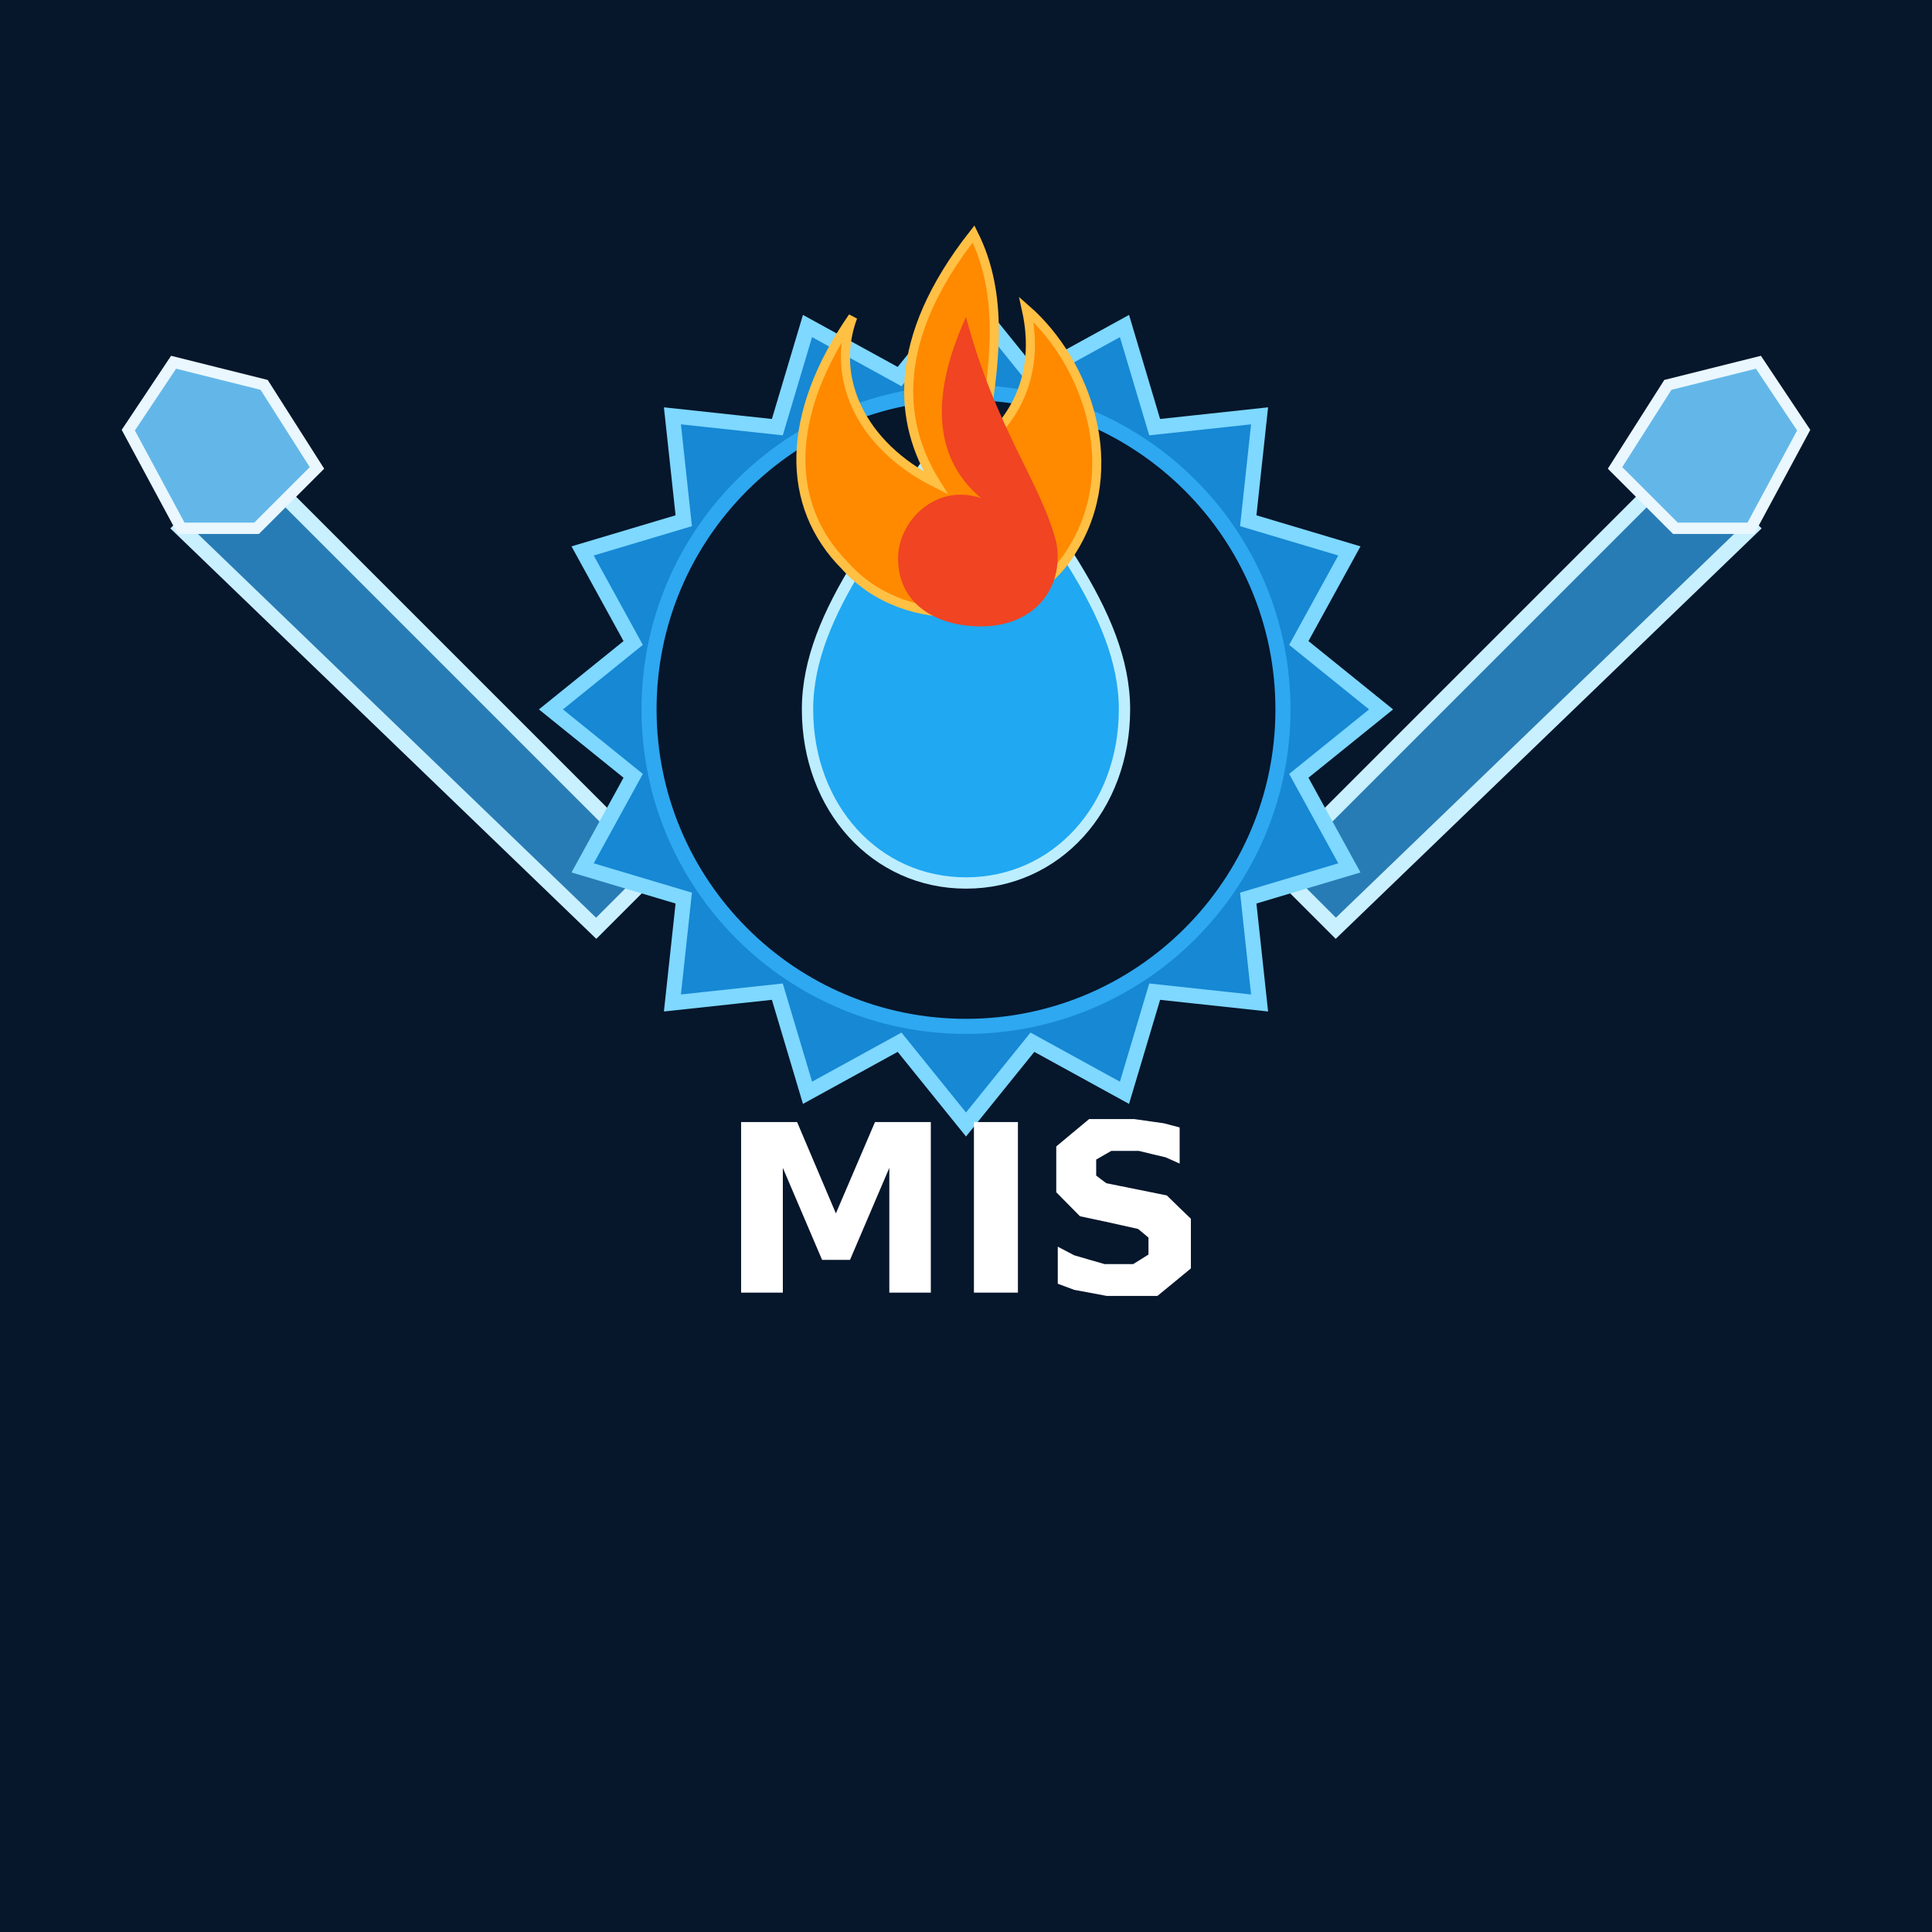
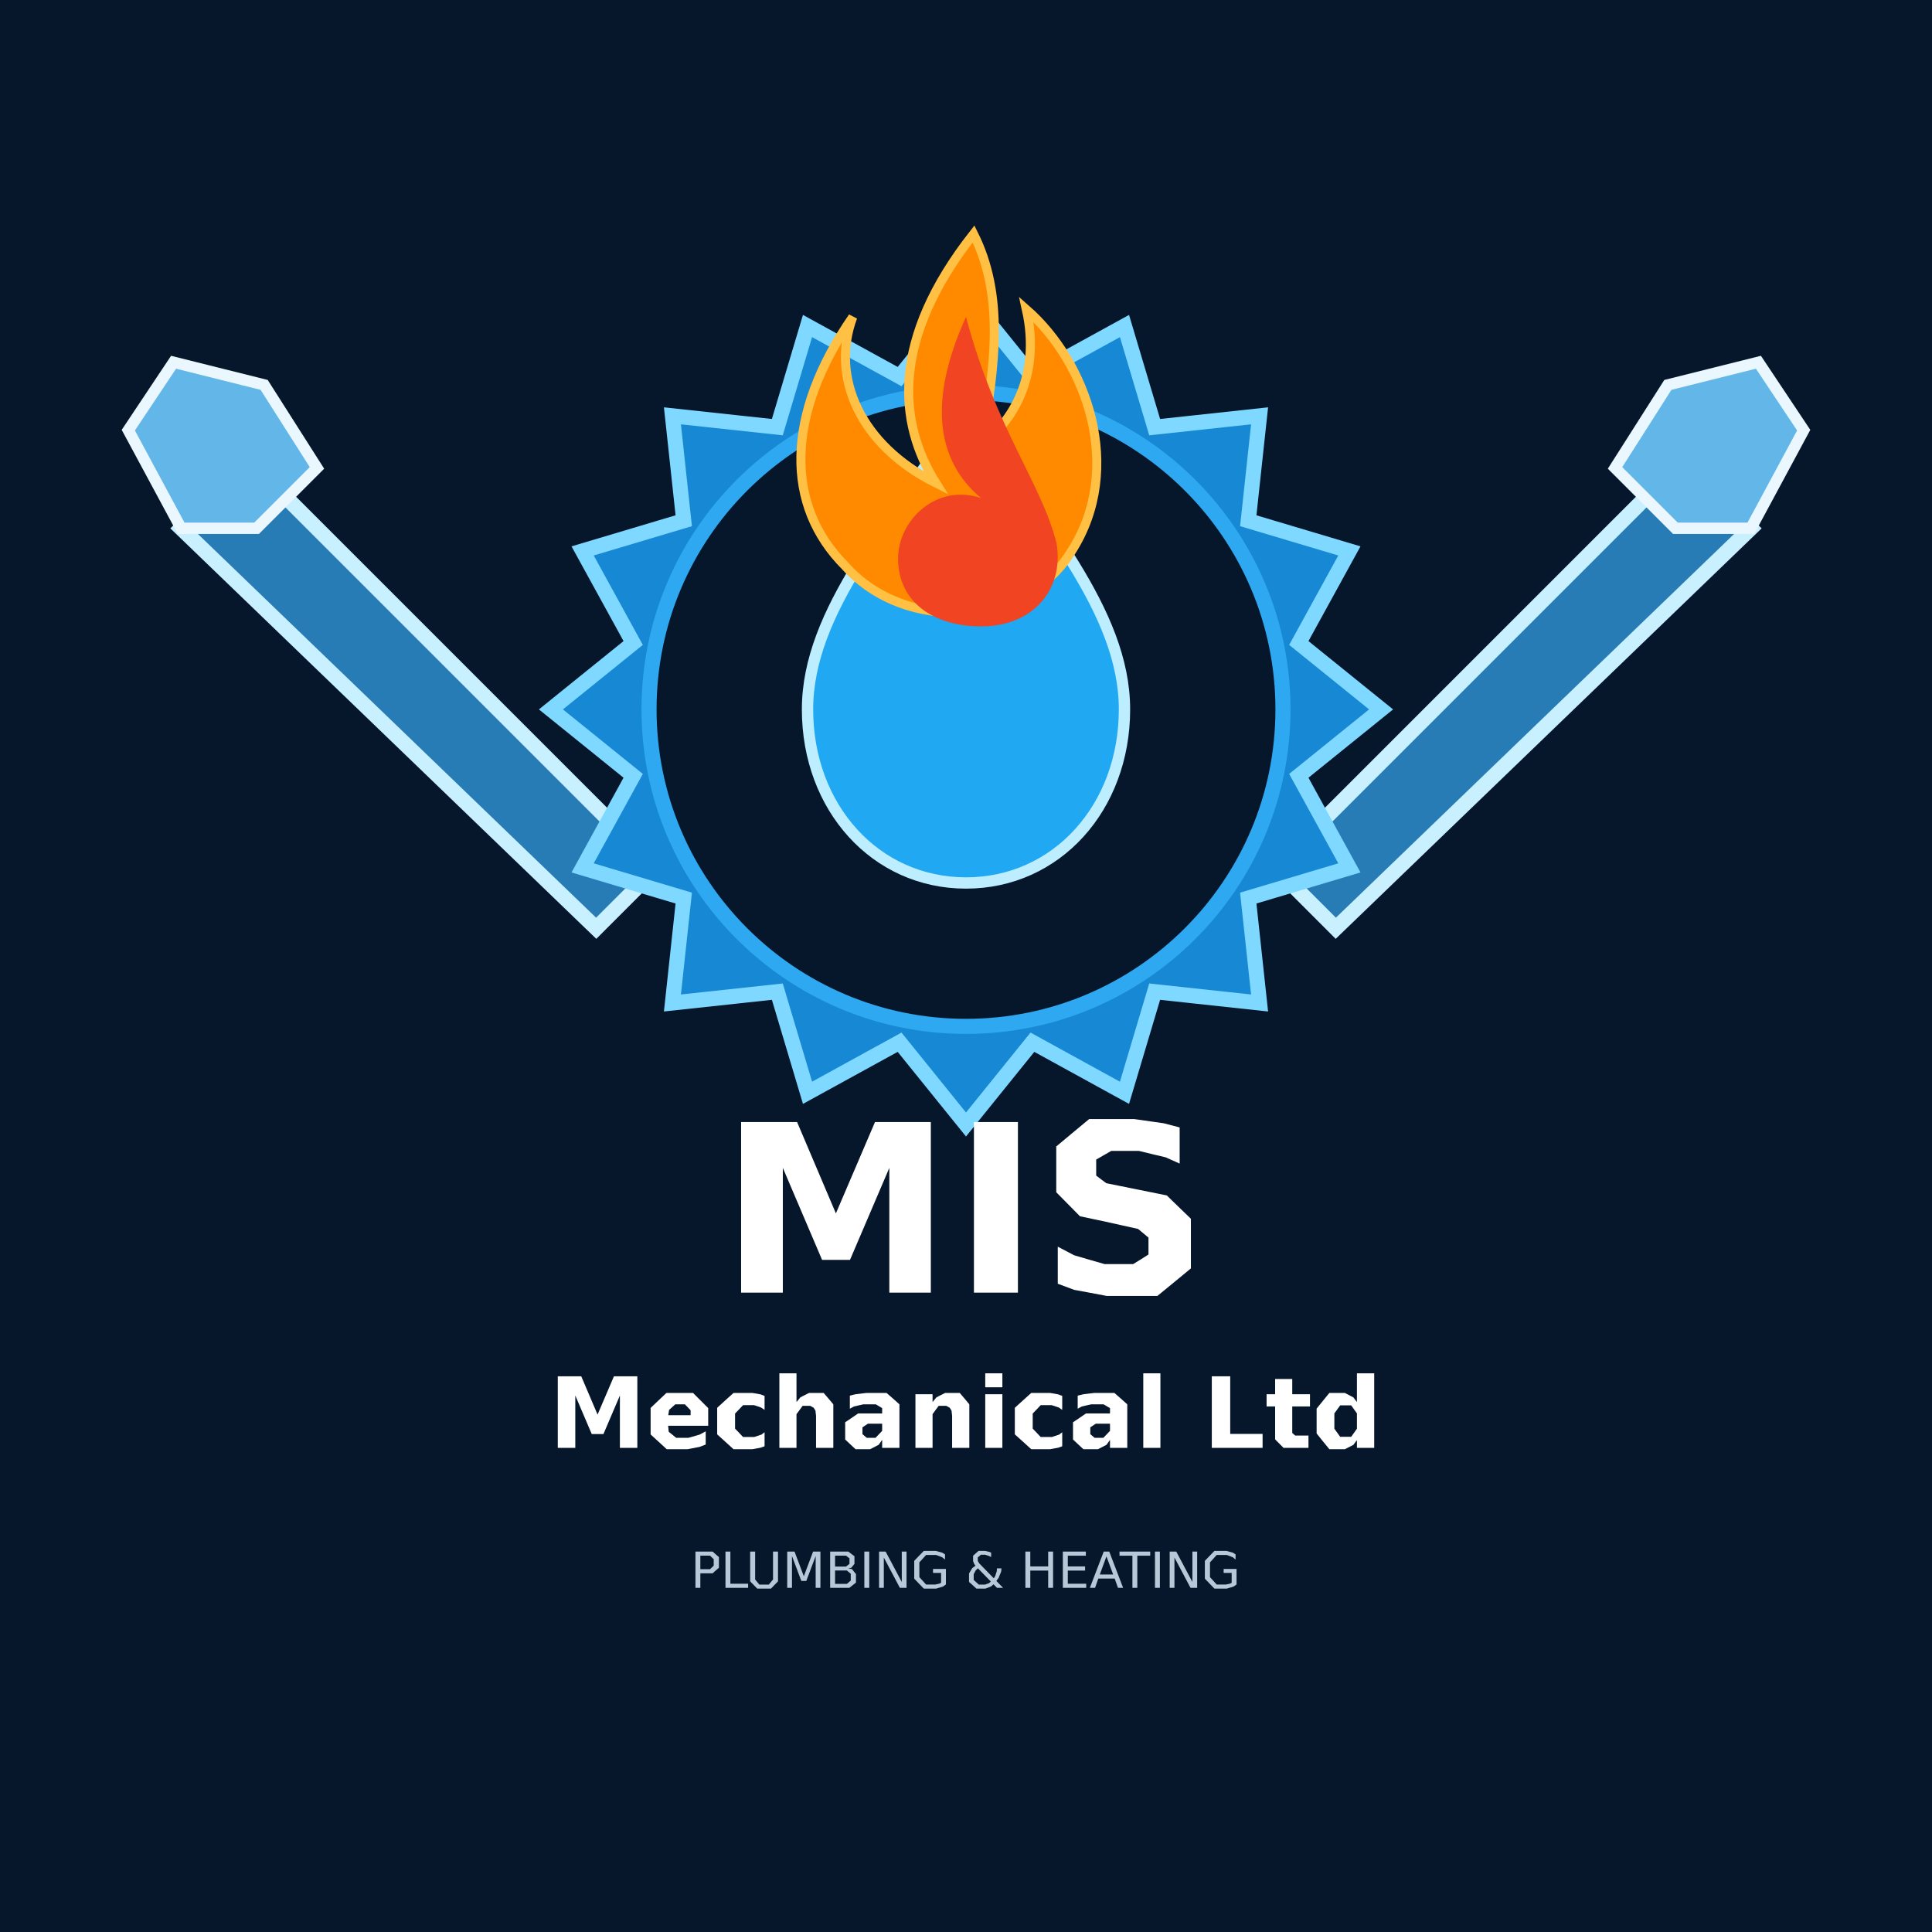
<svg xmlns="http://www.w3.org/2000/svg" version="1.2" baseProfile="tiny-ps" width="256" height="256" viewBox="0 0 256 256">
  <rect width="256" height="256" fill="#06162B" />
  <path fill="#287CB5" stroke="#C9F0FF" stroke-width="2" d="M24 70 L33 61 L87 115 L79 123 Z" />
  <path fill="#63B7E8" stroke="#EAF7FF" stroke-width="1.5" d="M24 70 L17 57 L23 48 L35 51 L42 62 L34 70 Z" />
  <path fill="#287CB5" stroke="#C9F0FF" stroke-width="2" d="M232 70 L223 61 L169 115 L177 123 Z" />
  <path fill="#63B7E8" stroke="#EAF7FF" stroke-width="1.5" d="M232 70 L239 57 L233 48 L221 51 L214 62 L222 70 Z" />
  <path fill="#1688D4" stroke="#7ED8FF" stroke-width="2" d="M 128.0,39.0 136.8,49.9 149.0,43.2 153.0,56.6 166.9,55.1 165.4,69.0 178.8,73.0 172.1,85.2 183.0,94.0 172.1,102.8 178.8,115.0 165.4,119.0 166.9,132.9 153.0,131.4 149.0,144.8 136.8,138.1 128.0,149.0 119.2,138.1 107.0,144.8 103.0,131.4 89.1,132.9 90.6,119.0 77.2,115.0 83.9,102.8 73.0,94.0 83.9,85.2 77.2,73.0 90.6,69.0 89.1,55.1 103.0,56.6 107.0,43.2 119.2,49.9 Z" />
  <circle cx="128" cy="94" r="42" fill="#06162B" stroke="#2EA8F0" stroke-width="2" />
  <path fill="#20A8F2" stroke="#BCEEFF" stroke-width="1.5" d="M128 54 C118 69 107 81 107 94 C107 107 116 117 128 117 C140 117 149 107 149 94 C149 81 138 69 128 54 Z" />
  <path fill="#FF8A00" stroke="#FFC044" stroke-width="1.2" d="M129 31 C118 45 119 56 124 64 C114 59 110 50 113 42 C104 55 104 67 112 75 C120 84 136 83 142 73 C149 62 144 48 136 41 C138 50 134 56 130 59 C132 48 133 39 129 31 Z" />
  <path fill="#F04422" d="M128 42 C123 53 124 61 130 66 C124 64 119 69 119 74 C119 80 124 83 130 83 C137 83 141 78 140 72 C138 64 132 57 128 42 Z" />
  <path fill="#FFFFFF" d="M 98.20,148.68 L 105.62,148.68 L 110.76,160.78 L 115.94,148.68 L 123.34,148.68 L 123.34,171.28 L 117.84,171.28 L 117.84,154.75 L 112.63,166.94 L 108.93,166.94 L 103.73,154.75 L 103.73,171.28 L 98.20,171.28 L 98.20,148.68 Z M 129.05,148.68 L 134.88,148.68 L 134.88,171.28 L 129.05,171.28 L 129.05,148.68 Z M 156.31,149.39 L 156.31,154.18 L 154.45,153.35 L 152.68,152.93 L 150.91,152.50 L 149.33,152.50 L 147.25,152.50 L 146.24,153.08 L 145.25,153.65 L 145.25,154.86 L 145.25,155.77 L 145.92,156.28 L 146.59,156.78 L 148.37,157.14 L 150.85,157.64 L 154.61,158.40 L 156.20,159.95 L 157.80,161.49 L 157.80,164.34 L 157.80,168.07 L 155.58,169.90 L 153.36,171.72 L 148.80,171.72 L 146.66,171.72 L 144.49,171.31 L 142.33,170.91 L 140.16,170.10 L 140.16,165.19 L 142.33,166.33 L 144.35,166.92 L 146.37,167.50 L 148.24,167.50 L 150.15,167.50 L 151.17,166.87 L 152.18,166.23 L 152.18,165.04 L 152.18,163.99 L 151.49,163.41 L 150.80,162.84 L 148.74,162.38 L 146.49,161.88 L 143.10,161.16 L 141.53,159.57 L 139.96,157.98 L 139.96,155.28 L 139.96,151.91 L 142.14,150.09 L 144.32,148.28 L 148.41,148.28 L 150.27,148.28 L 152.24,148.56 L 154.21,148.84 L 156.31,149.39 Z" />
+   <path fill="#FFFFFF" d="M 73.91,182.37 L 77.02,182.37 L 79.18,187.44 L 81.35,182.37 L 84.45,182.37 L 84.45,191.85 L 82.14,191.85 L 82.14,184.91 L 79.96,190.02 L 78.41,190.02 L 76.23,184.91 L 76.23,191.85 L 73.91,191.85 L 73.91,182.37 Z M 93.84,188.27 L 93.84,188.92 L 88.53,188.92 L 88.61,189.72 L 89.11,190.12 L 89.60,190.52 L 90.49,190.52 L 91.21,190.52 L 91.96,190.31 L 92.71,190.09 L 93.51,189.66 L 93.51,191.41 L 92.70,191.72 L 91.89,191.88 L 91.09,192.03 L 90.28,192.03 L 88.35,192.03 L 87.28,191.05 L 86.21,190.07 L 86.21,188.30 L 86.21,186.56 L 87.26,185.56 L 88.31,184.57 L 90.16,184.57 L 91.83,184.57 L 92.84,185.58 L 93.84,186.58 L 93.84,188.27 Z M 91.51,187.52 L 91.51,186.87 L 91.13,186.47 L 90.75,186.08 L 90.14,186.08 L 89.48,186.08 L 89.07,186.45 L 88.66,186.82 L 88.55,187.52 L 91.51,187.52 Z M 101.31,184.96 L 101.31,186.81 L 100.84,186.50 L 100.38,186.34 L 99.91,186.19 L 99.41,186.19 L 98.46,186.19 L 97.93,186.75 L 97.40,187.30 L 97.40,188.30 L 97.40,189.30 L 97.93,189.85 L 98.46,190.41 L 99.41,190.41 L 99.94,190.41 L 100.42,190.25 L 100.90,190.09 L 101.31,189.78 L 101.31,191.64 L 100.77,191.83 L 100.23,191.93 L 99.68,192.03 L 99.12,192.03 L 97.20,192.03 L 96.11,191.04 L 95.03,190.06 L 95.03,188.30 L 95.03,186.54 L 96.11,185.55 L 97.20,184.57 L 99.12,184.57 L 99.68,184.57 L 100.23,184.66 L 100.77,184.76 L 101.31,184.96 Z M 110.42,187.52 L 110.42,191.85 L 108.13,191.85 L 108.13,191.14 L 108.13,188.55 L 108.13,187.61 L 108.09,187.26 L 108.05,186.91 L 107.95,186.75 L 107.81,186.53 L 107.58,186.40 L 107.36,186.28 L 107.06,186.28 L 106.35,186.28 L 105.95,186.83 L 105.54,187.38 L 105.54,188.35 L 105.54,191.85 L 103.27,191.85 L 103.27,181.97 L 105.54,181.97 L 105.54,185.78 L 106.05,185.16 L 106.63,184.86 L 107.21,184.57 L 107.91,184.57 L 109.14,184.57 L 109.78,185.32 L 110.42,186.08 L 110.42,187.52 Z M 115.71,188.65 L 115.00,188.65 L 114.64,188.89 L 114.28,189.13 L 114.28,189.60 L 114.28,190.03 L 114.57,190.28 L 114.86,190.52 L 115.37,190.52 L 116.01,190.52 L 116.45,190.06 L 116.89,189.60 L 116.89,188.91 L 116.89,188.65 L 115.71,188.65 Z M 119.18,187.79 L 119.18,191.85 L 116.89,191.85 L 116.89,190.79 L 116.43,191.44 L 115.86,191.74 L 115.29,192.03 L 114.47,192.03 L 113.37,192.03 L 112.68,191.39 L 111.99,190.74 L 111.99,189.71 L 111.99,188.46 L 112.85,187.88 L 113.71,187.29 L 115.55,187.29 L 116.89,187.29 L 116.89,187.12 L 116.89,186.58 L 116.47,186.33 L 116.04,186.08 L 115.14,186.08 L 114.41,186.08 L 113.78,186.22 L 113.15,186.37 L 112.61,186.66 L 112.61,184.93 L 113.34,184.75 L 114.08,184.66 L 114.82,184.57 L 115.55,184.57 L 117.47,184.57 L 118.33,185.32 L 119.18,186.08 L 119.18,187.79 Z M 128.44,187.52 L 128.44,191.85 L 126.16,191.85 L 126.16,191.14 L 126.16,188.53 L 126.16,187.61 L 126.12,187.26 L 126.08,186.91 L 125.98,186.75 L 125.84,186.53 L 125.61,186.40 L 125.38,186.28 L 125.09,186.28 L 124.38,186.28 L 123.97,186.83 L 123.57,187.38 L 123.57,188.35 L 123.57,191.85 L 121.30,191.85 L 121.30,184.74 L 123.57,184.74 L 123.57,185.78 L 124.08,185.16 L 124.66,184.86 L 125.24,184.57 L 125.94,184.57 L 127.17,184.57 L 127.81,185.32 L 128.44,186.08 L 128.44,187.52 Z M 130.55,184.74 L 132.82,184.74 L 132.82,191.85 L 130.55,191.85 L 130.55,184.74 Z M 130.55,181.97 L 132.82,181.97 L 132.82,183.82 L 130.55,183.82 Z M 140.75,184.96 L 140.75,186.81 L 140.29,186.50 L 139.82,186.34 L 139.35,186.19 L 138.85,186.19 L 137.90,186.19 L 137.37,186.75 L 136.84,187.30 L 136.84,188.30 L 136.84,189.30 L 137.37,189.85 L 137.90,190.41 L 138.85,190.41 L 139.39,190.41 L 139.87,190.25 L 140.35,190.09 L 140.75,189.78 L 140.75,191.64 L 140.22,191.83 L 139.67,191.93 L 139.12,192.03 L 138.57,192.03 L 136.65,192.03 L 135.56,191.04 L 134.47,190.06 L 134.47,188.30 L 134.47,186.54 L 135.56,185.55 L 136.65,184.57 L 138.57,184.57 L 139.13,184.57 L 139.67,184.66 L 140.21,184.76 L 140.75,184.96 Z M 145.90,188.65 L 145.19,188.65 L 144.83,188.89 L 144.47,189.13 L 144.47,189.60 L 144.47,190.03 L 144.76,190.28 L 145.05,190.52 L 145.56,190.52 L 146.20,190.52 L 146.64,190.06 L 147.08,189.60 L 147.08,188.91 L 147.08,188.65 L 145.90,188.65 Z M 149.37,187.79 L 149.37,191.85 L 147.08,191.85 L 147.08,190.79 L 146.62,191.44 L 146.05,191.74 L 145.48,192.03 L 144.66,192.03 L 143.56,192.03 L 142.87,191.39 L 142.18,190.74 L 142.18,189.71 L 142.18,188.46 L 143.04,187.88 L 143.90,187.29 L 145.74,187.29 L 147.08,187.29 L 147.08,187.12 L 147.08,186.58 L 146.65,186.33 L 146.23,186.08 L 145.33,186.08 L 144.60,186.08 L 143.97,186.22 L 143.34,186.37 L 142.80,186.66 L 142.80,184.93 L 143.53,184.75 L 144.27,184.66 L 145.01,184.57 L 145.74,184.57 L 147.66,184.57 L 148.52,185.32 L 149.37,186.08 L 149.37,187.79 Z M 151.49,181.97 L 153.76,181.97 L 153.76,191.85 L 151.49,191.85 L 151.49,181.97 Z M 160.57,182.37 L 163.01,182.37 L 163.01,190.00 L 167.30,190.00 L 167.30,191.85 L 160.57,191.85 L 160.57,182.37 Z M 171.23,182.72 L 171.23,184.74 L 173.58,184.74 L 173.58,186.36 L 171.23,186.36 L 171.23,189.38 L 171.23,189.87 L 171.43,190.05 L 171.63,190.22 L 172.21,190.22 L 173.38,190.22 L 173.38,191.85 L 171.43,191.85 L 170.08,191.85 L 169.52,191.29 L 168.96,190.72 L 168.96,189.38 L 168.96,186.36 L 167.83,186.36 L 167.83,184.74 L 168.96,184.74 L 168.96,182.72 L 171.23,182.72 Z M 179.80,185.78 L 179.80,181.97 L 182.09,181.97 L 182.09,191.85 L 179.80,191.85 L 179.80,190.82 L 179.33,191.45 L 178.77,191.74 L 178.20,192.03 L 177.46,192.03 L 176.15,192.03 L 175.30,190.99 L 174.46,189.94 L 174.46,188.30 L 174.46,186.65 L 175.30,185.61 L 176.15,184.57 L 177.46,184.57 L 178.20,184.57 L 178.76,184.86 L 179.33,185.16 L 179.80,185.78 Z M 178.30,190.38 L 179.04,190.38 L 179.42,189.85 L 179.80,189.31 L 179.80,188.30 L 179.80,187.28 L 179.42,186.75 L 179.04,186.22 L 178.30,186.22 L 177.58,186.22 L 177.20,186.75 L 176.81,187.28 L 176.81,189.31 L 177.20,189.85 L 177.58,190.38 L 178.30,190.38 Z" />
+   <path fill="#B7C9D8" d="M 92.80,206.13 L 92.80,207.93 L 93.62,207.93 L 94.08,207.93 L 94.32,207.70 L 94.57,207.46 L 94.57,207.03 L 94.57,206.60 L 94.32,206.36 L 94.08,206.13 L 92.80,206.13 Z M 92.15,205.59 L 93.62,205.59 L 94.43,205.59 L 94.84,205.96 L 95.26,206.32 L 95.26,207.03 L 95.26,207.74 L 94.84,208.10 L 94.43,208.47 L 93.62,208.47 L 92.80,208.47 L 92.80,210.40 L 92.15,210.40 L 92.15,205.59 Z M 96.13,205.59 L 96.78,205.59 L 96.78,209.85 L 99.13,209.85 L 99.13,210.40 L 96.13,210.40 L 96.13,205.59 Z M 99.40,205.59 L 100.06,205.59 L 100.06,208.51 L 100.06,209.29 L 100.34,209.63 L 100.62,209.97 L 101.25,209.97 L 101.87,209.97 L 102.15,209.63 L 102.43,209.29 L 102.43,208.51 L 102.43,205.59 L 103.09,205.59 L 103.09,208.59 L 103.09,209.54 L 102.62,210.02 L 102.16,210.50 L 101.25,210.50 L 100.34,210.50 L 99.87,210.02 L 99.40,209.54 L 99.40,208.59 L 99.40,205.59 Z M 104.31,205.59 L 105.28,205.59 L 106.51,208.86 L 107.74,205.59 L 108.71,205.59 L 108.71,210.40 L 108.08,210.40 L 108.08,206.18 L 106.84,209.48 L 106.18,209.48 L 104.94,206.18 L 104.94,210.40 L 104.31,210.40 L 104.31,205.59 Z M 110.65,208.10 L 110.65,209.87 L 111.70,209.87 L 112.22,209.87 L 112.48,209.65 L 112.73,209.43 L 112.73,208.98 L 112.73,208.53 L 112.48,208.32 L 112.22,208.10 L 110.65,208.10 Z M 110.65,206.13 L 110.65,207.58 L 111.62,207.58 L 112.10,207.58 L 112.33,207.40 L 112.56,207.22 L 112.56,206.85 L 112.56,206.49 L 112.33,206.31 L 112.10,206.13 L 110.65,206.13 Z M 110.00,205.59 L 111.67,205.59 L 112.41,205.59 L 112.81,205.90 L 113.22,206.21 L 113.22,206.78 L 113.22,207.22 L 113.01,207.48 L 112.80,207.74 L 112.40,207.81 L 112.89,207.91 L 113.15,208.24 L 113.42,208.57 L 113.42,209.06 L 113.42,209.70 L 112.98,210.05 L 112.54,210.40 L 111.73,210.40 L 110.00,210.40 L 110.00,205.59 Z M 114.53,205.59 L 115.18,205.59 L 115.18,210.40 L 114.53,210.40 L 114.53,205.59 Z M 116.48,205.59 L 117.35,205.59 L 119.49,209.62 L 119.49,205.59 L 120.12,205.59 L 120.12,210.40 L 119.24,210.40 L 117.11,206.38 L 117.11,210.40 L 116.48,210.40 Z M 124.70,209.72 L 124.70,208.42 L 123.63,208.42 L 123.63,207.89 L 125.34,207.89 L 125.34,209.95 L 124.96,210.22 L 124.51,210.36 L 124.06,210.50 L 123.54,210.50 L 122.41,210.50 L 121.77,209.84 L 121.14,209.18 L 121.14,208.00 L 121.14,206.82 L 121.77,206.16 L 122.41,205.50 L 123.54,205.50 L 124.01,205.50 L 124.43,205.62 L 124.86,205.74 L 125.22,205.96 L 125.22,206.65 L 124.85,206.35 L 124.45,206.19 L 124.04,206.04 L 123.59,206.04 L 122.71,206.04 L 122.27,206.53 L 121.82,207.02 L 121.82,208.00 L 121.82,208.98 L 122.27,209.47 L 122.71,209.96 L 123.59,209.96 L 123.94,209.96 L 124.21,209.90 L 124.48,209.84 L 124.70,209.72 Z M 129.58,207.81 L 129.29,208.08 L 129.15,208.34 L 129.02,208.59 L 129.02,208.88 L 129.02,209.35 L 129.36,209.66 L 129.70,209.97 L 130.22,209.97 L 130.52,209.97 L 130.79,209.87 L 131.06,209.77 L 131.29,209.56 L 129.58,207.81 Z M 130.04,207.45 L 131.68,209.13 L 131.87,208.84 L 131.97,208.52 L 132.08,208.19 L 132.10,207.82 L 132.70,207.82 L 132.66,208.25 L 132.49,208.66 L 132.32,209.08 L 132.02,209.48 L 132.92,210.40 L 132.11,210.40 L 131.65,209.93 L 131.31,210.22 L 130.95,210.36 L 130.58,210.50 L 130.16,210.50 L 129.38,210.50 L 128.89,210.05 L 128.40,209.61 L 128.40,208.92 L 128.40,208.50 L 128.61,208.14 L 128.83,207.78 L 129.26,207.46 L 129.10,207.26 L 129.02,207.06 L 128.94,206.85 L 128.94,206.66 L 128.94,206.14 L 129.30,205.82 L 129.66,205.50 L 130.25,205.50 L 130.52,205.50 L 130.78,205.56 L 131.05,205.62 L 131.33,205.74 L 131.33,206.32 L 131.04,206.17 L 130.79,206.09 L 130.54,206.01 L 130.32,206.01 L 129.98,206.01 L 129.77,206.19 L 129.56,206.37 L 129.56,206.65 L 129.56,206.82 L 129.65,206.98 L 129.75,207.15 L 130.04,207.45 Z M 135.87,205.59 L 136.52,205.59 L 136.52,207.56 L 138.89,207.56 L 138.89,205.59 L 139.54,205.59 L 139.54,210.40 L 138.89,210.40 L 138.89,208.11 L 136.52,208.11 L 136.52,210.40 L 135.87,210.40 Z M 140.83,205.59 L 143.88,205.59 L 143.88,206.14 L 141.49,206.14 L 141.49,207.56 L 143.78,207.56 L 143.78,208.11 L 141.49,208.11 L 141.49,209.85 L 143.93,209.85 L 143.93,210.40 L 140.83,210.40 Z M 146.61,206.23 L 145.73,208.63 L 147.50,208.63 L 146.61,206.23 Z M 146.25,205.59 L 146.98,205.59 L 148.82,210.40 L 148.14,210.40 L 147.70,209.17 L 145.53,209.17 L 145.10,210.40 L 144.41,210.40 L 146.25,205.59 Z M 148.34,205.59 L 152.41,205.59 L 152.41,206.14 L 150.70,206.14 L 150.70,210.40 L 150.05,210.40 L 150.05,206.14 L 148.34,206.14 Z M 153.04,205.59 L 153.69,205.59 L 153.69,210.40 L 153.04,210.40 Z M 154.99,205.59 L 155.86,205.59 L 158.00,209.62 L 158.00,205.59 L 158.63,205.59 L 158.63,210.40 L 157.75,210.40 L 155.62,206.38 L 155.62,210.40 L 154.99,210.40 Z M 163.20,209.72 L 163.20,208.42 L 162.14,208.42 L 162.14,207.89 L 163.85,207.89 L 163.85,209.95 L 163.47,210.22 L 163.02,210.36 L 162.56,210.50 L 162.05,210.50 L 160.92,210.50 L 160.28,209.84 L 159.65,209.18 L 159.65,208.00 L 159.65,206.82 L 160.28,206.16 L 160.92,205.50 L 162.05,205.50 L 162.52,205.50 L 162.94,205.62 L 163.37,205.74 L 163.72,205.96 L 163.72,206.65 L 163.36,206.35 L 162.96,206.19 L 162.55,206.04 L 162.10,206.04 L 161.22,206.04 L 160.78,206.53 L 160.33,207.02 L 160.33,208.00 L 160.33,208.98 L 160.78,209.47 L 161.22,209.96 L 162.10,209.96 L 162.45,209.96 L 162.72,209.90 L 162.99,209.84 L 163.20,209.72 Z" />
</svg>
